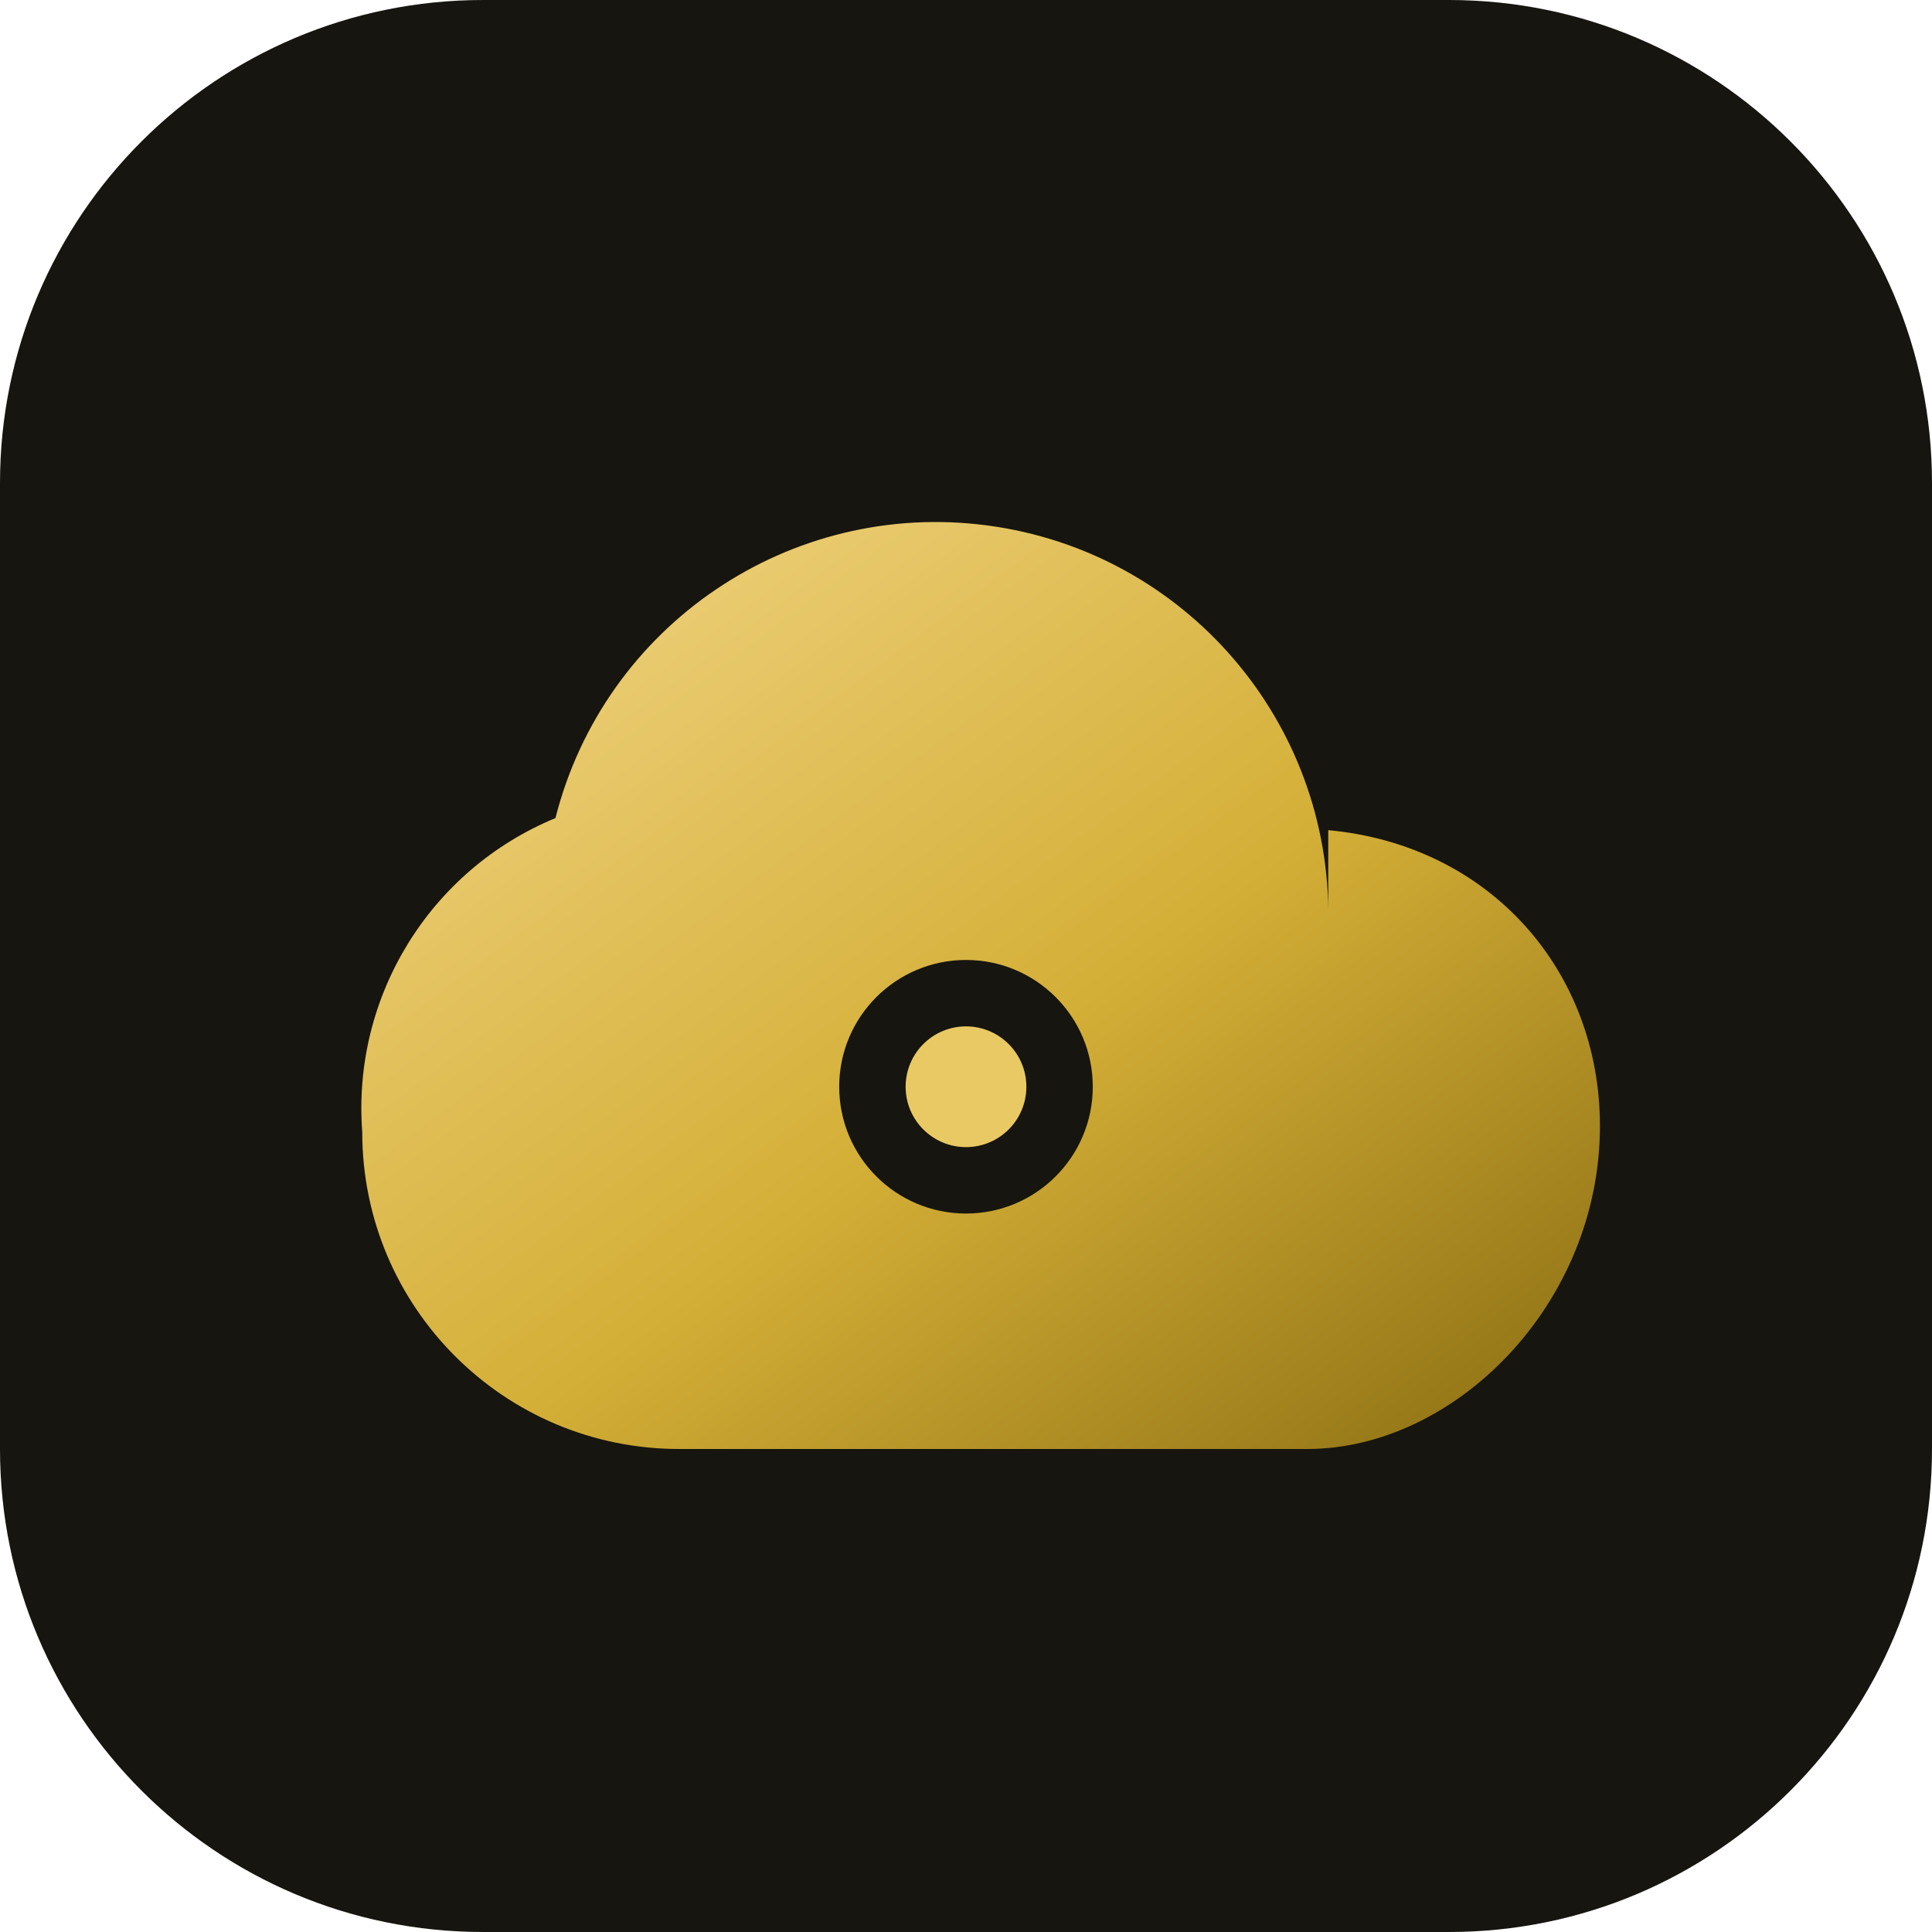
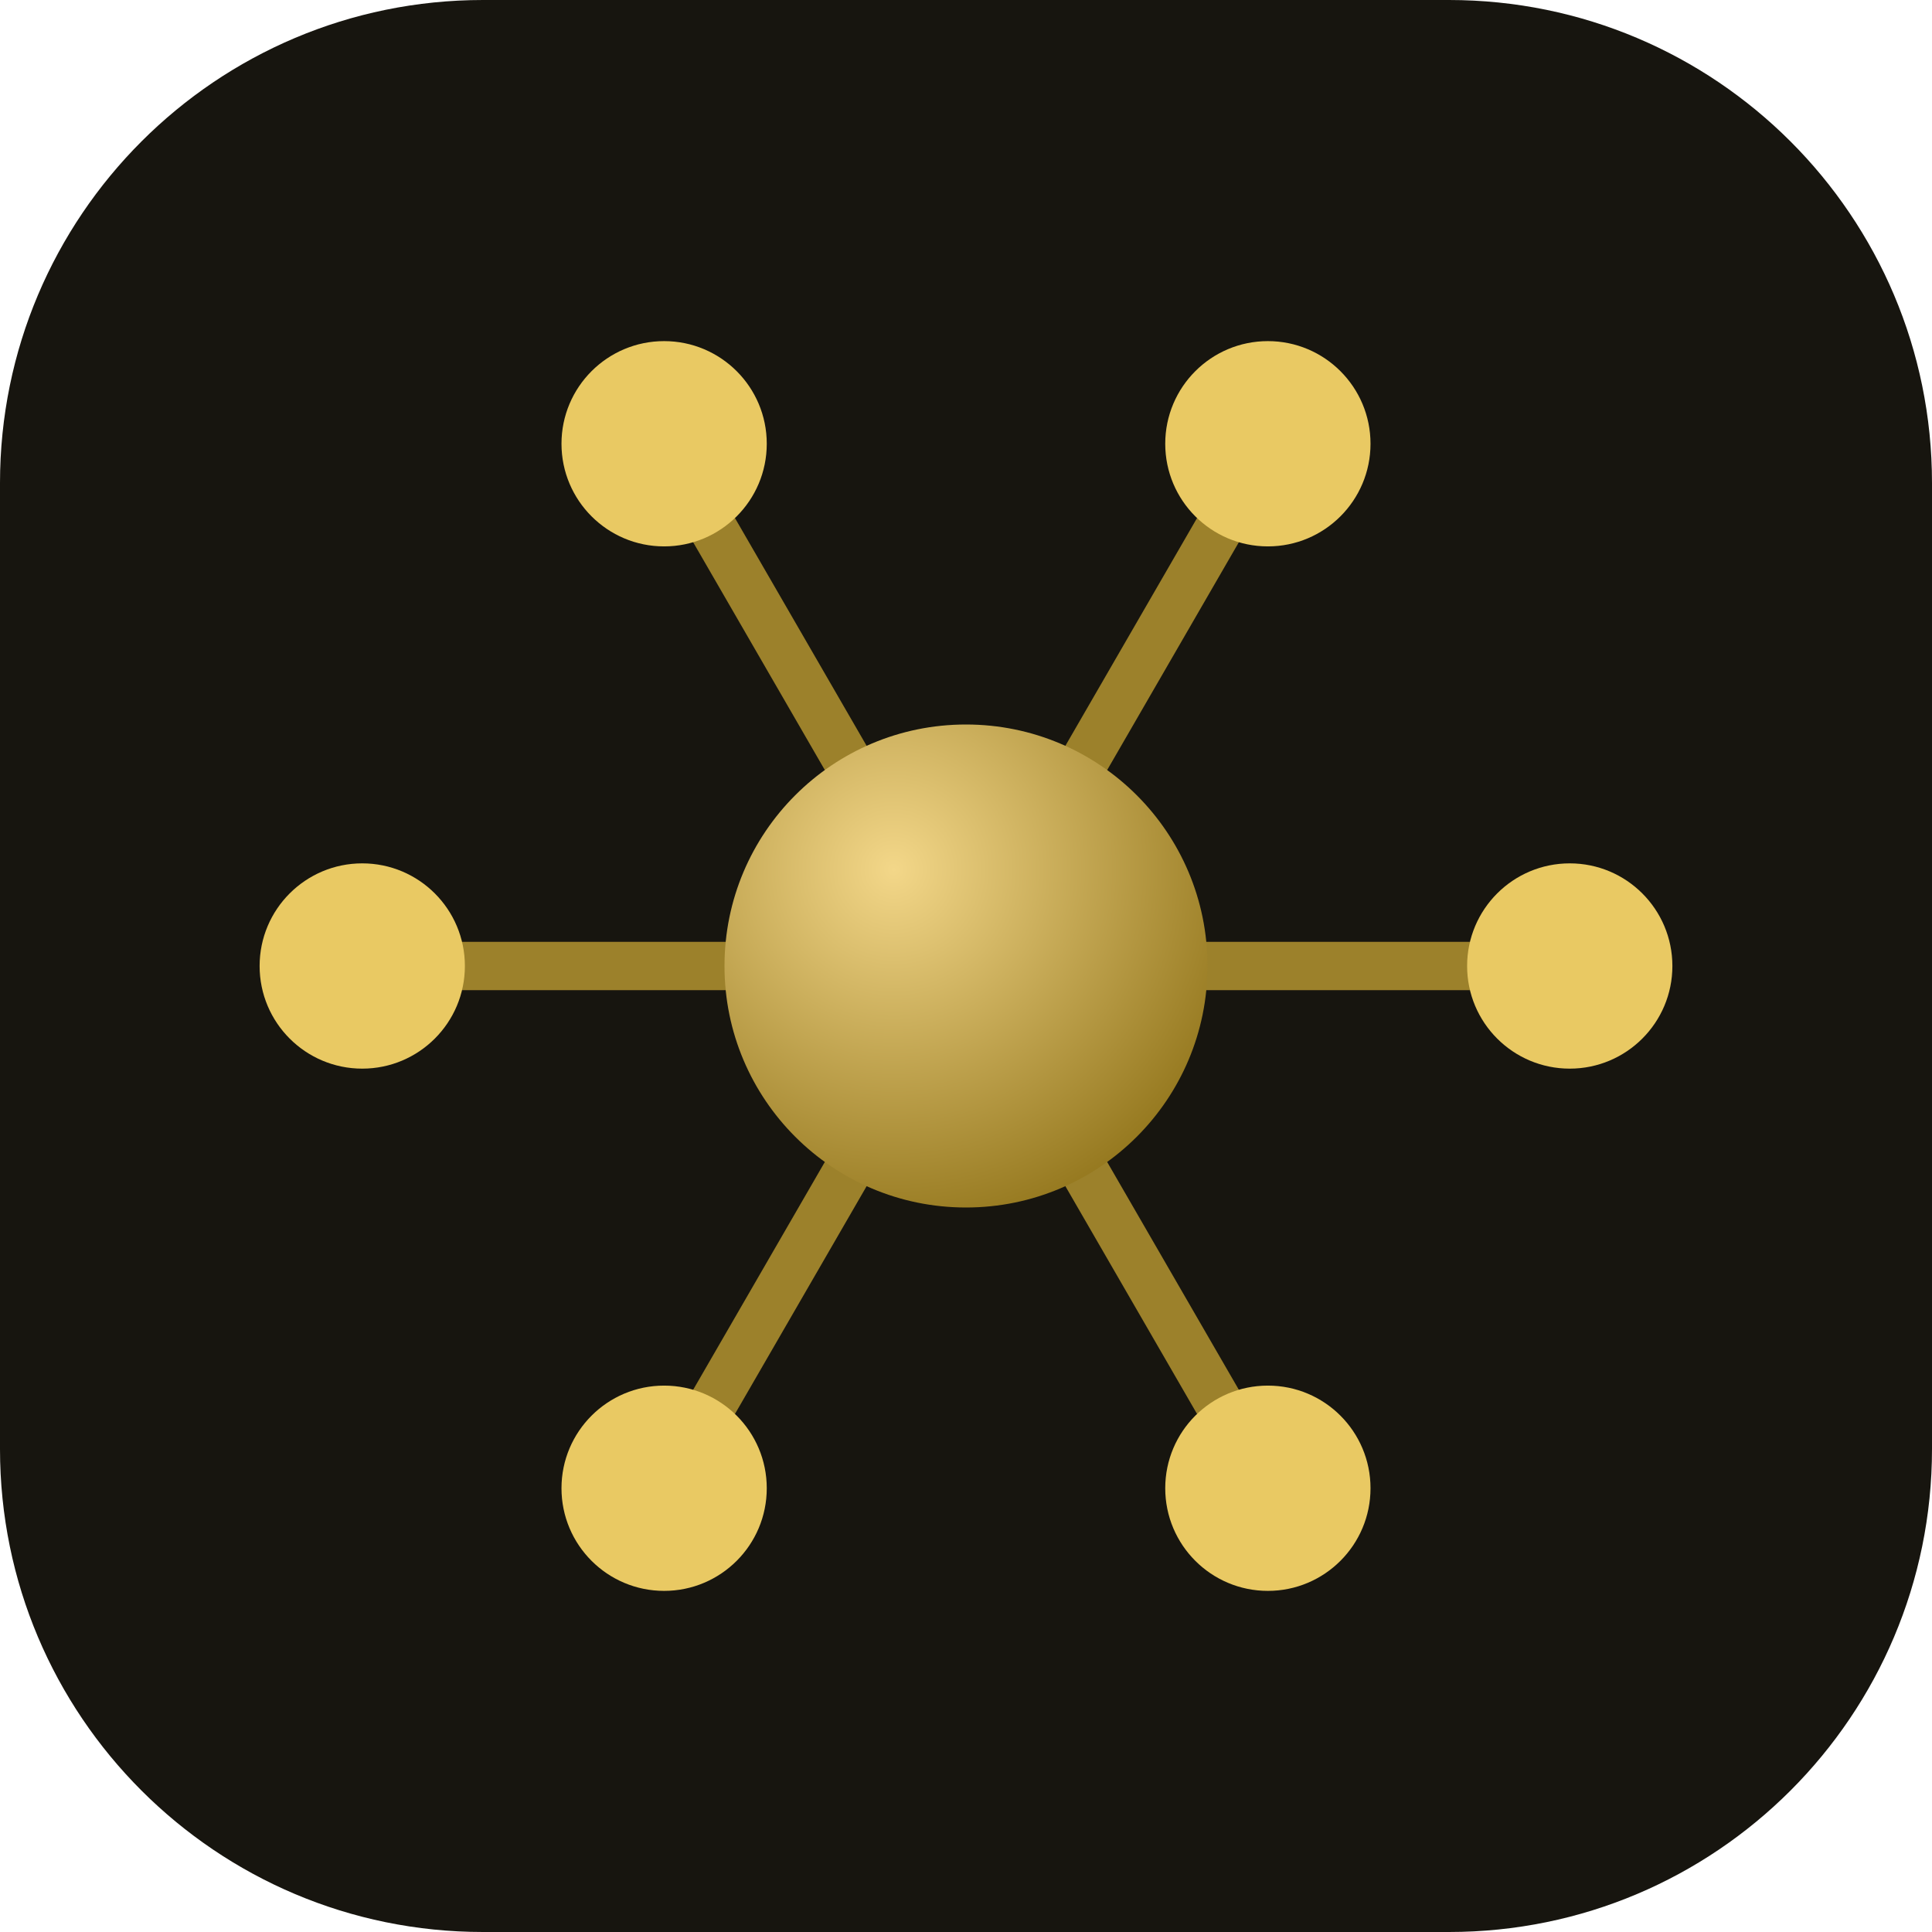
- <svg xmlns="http://www.w3.org/2000/svg" viewBox="0 0 64 64" role="img" aria-labelledby="t">
+ <svg xmlns="http://www.w3.org/2000/svg" viewBox="0 0 64 64">
  <defs>
-     <linearGradient id="g" x1="0" y1="0" x2="1" y2="1">
+     <radialGradient id="g" cx="0.35" cy="0.3" r="0.85">
      <stop offset="0" stop-color="#f3d789" />
-       <stop offset="0.55" stop-color="#d4af37" />
      <stop offset="1" stop-color="#8a6d12" />
-     </linearGradient>
+     </radialGradient>
  </defs>
  <rect width="64" height="64" rx="16" fill="#17150f" />
-   <path fill="url(#g)" d="M44 30.5a13 13 0 0 0-25.6-3.4A10.4 10.4 0 0 0 12 37.5c0 5.8 4.7 10.5 10.5 10.5h20.8C48.2 48 53 43.2 53 37.3c0-5.1-3.6-9.3-9-9.8Z" />
-   <circle cx="32" cy="36" r="4.2" fill="#17150f" />
-   <circle cx="32" cy="36" r="2" fill="#e9c963" />
+   <g stroke="#d4af37" stroke-width="1.6" stroke-linecap="round" opacity="0.7">
+     <line x1="32" y1="32" x2="52" y2="32" />
+     <line x1="32" y1="32" x2="42" y2="49.3" />
+     <line x1="32" y1="32" x2="22" y2="49.3" />
+     <line x1="32" y1="32" x2="12" y2="32" />
+     <line x1="32" y1="32" x2="22" y2="14.7" />
+     <line x1="32" y1="32" x2="42" y2="14.7" />
+   </g>
+   <g fill="#e9c963">
+     <circle cx="52" cy="32" r="3.4" />
+     <circle cx="42" cy="49.3" r="3.4" />
+     <circle cx="22" cy="49.3" r="3.4" />
+     <circle cx="12" cy="32" r="3.4" />
+     <circle cx="22" cy="14.7" r="3.4" />
+     <circle cx="42" cy="14.7" r="3.4" />
+   </g>
+   <circle cx="32" cy="32" r="8" fill="url(#g)" />
</svg>
